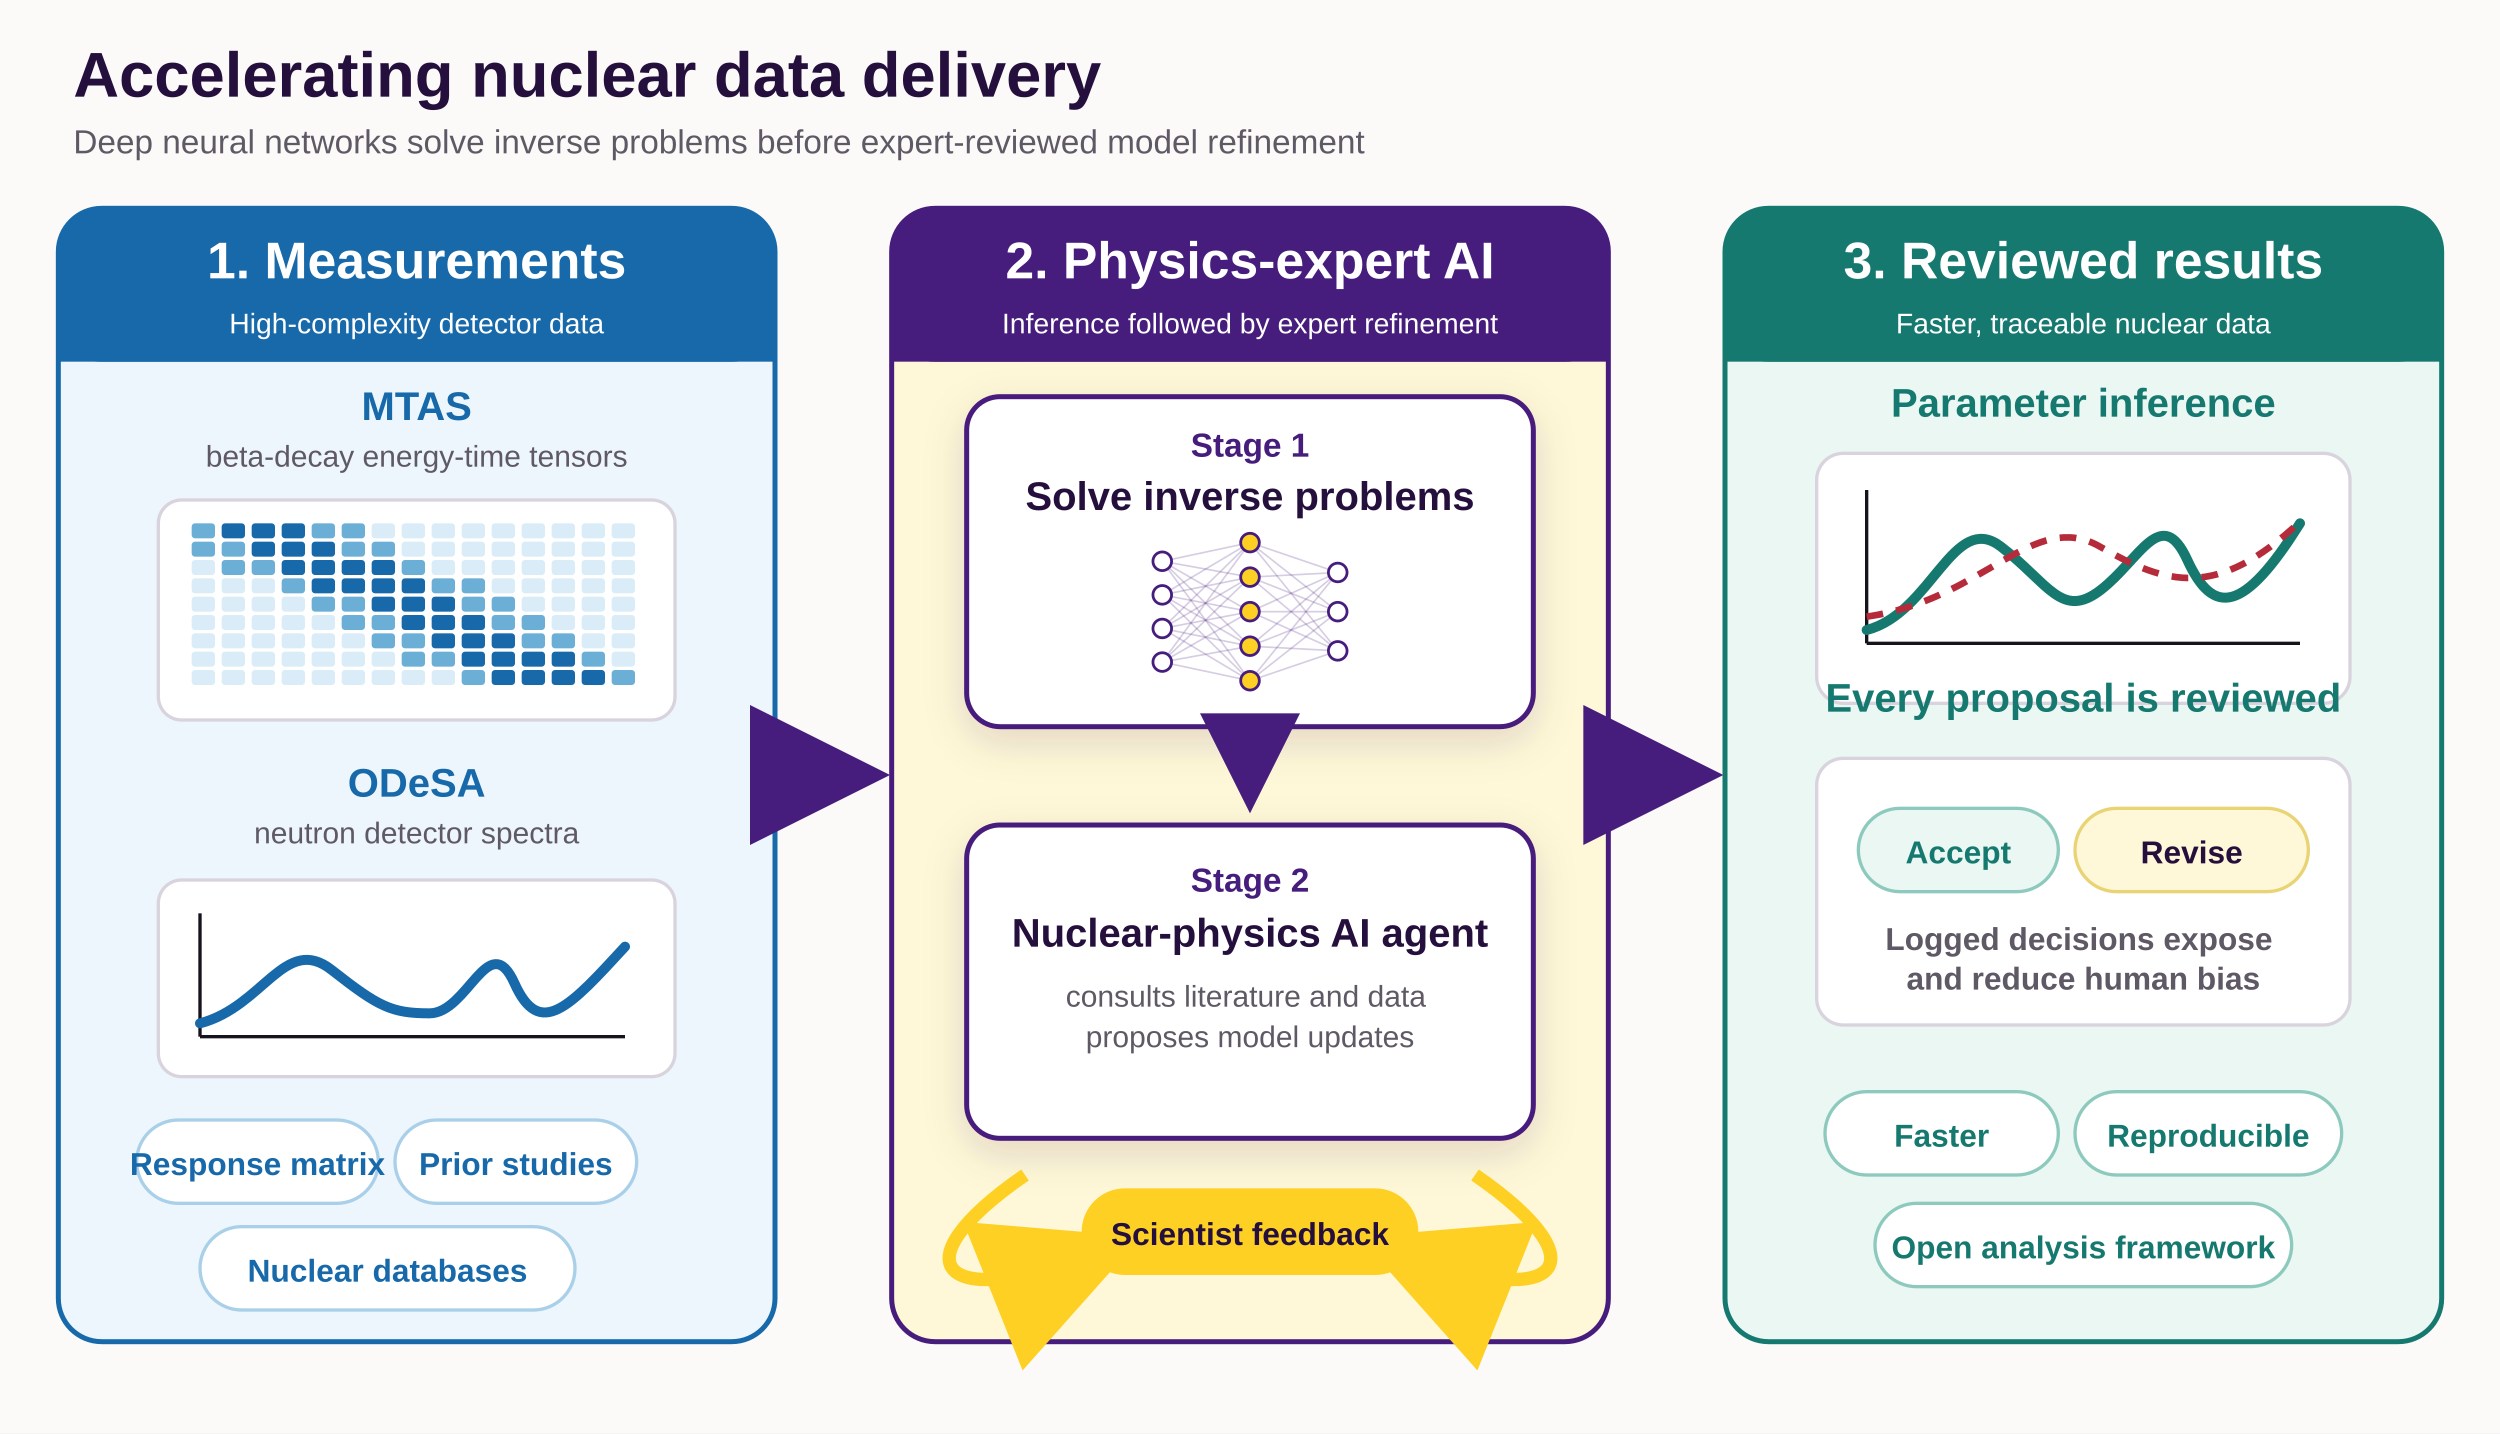
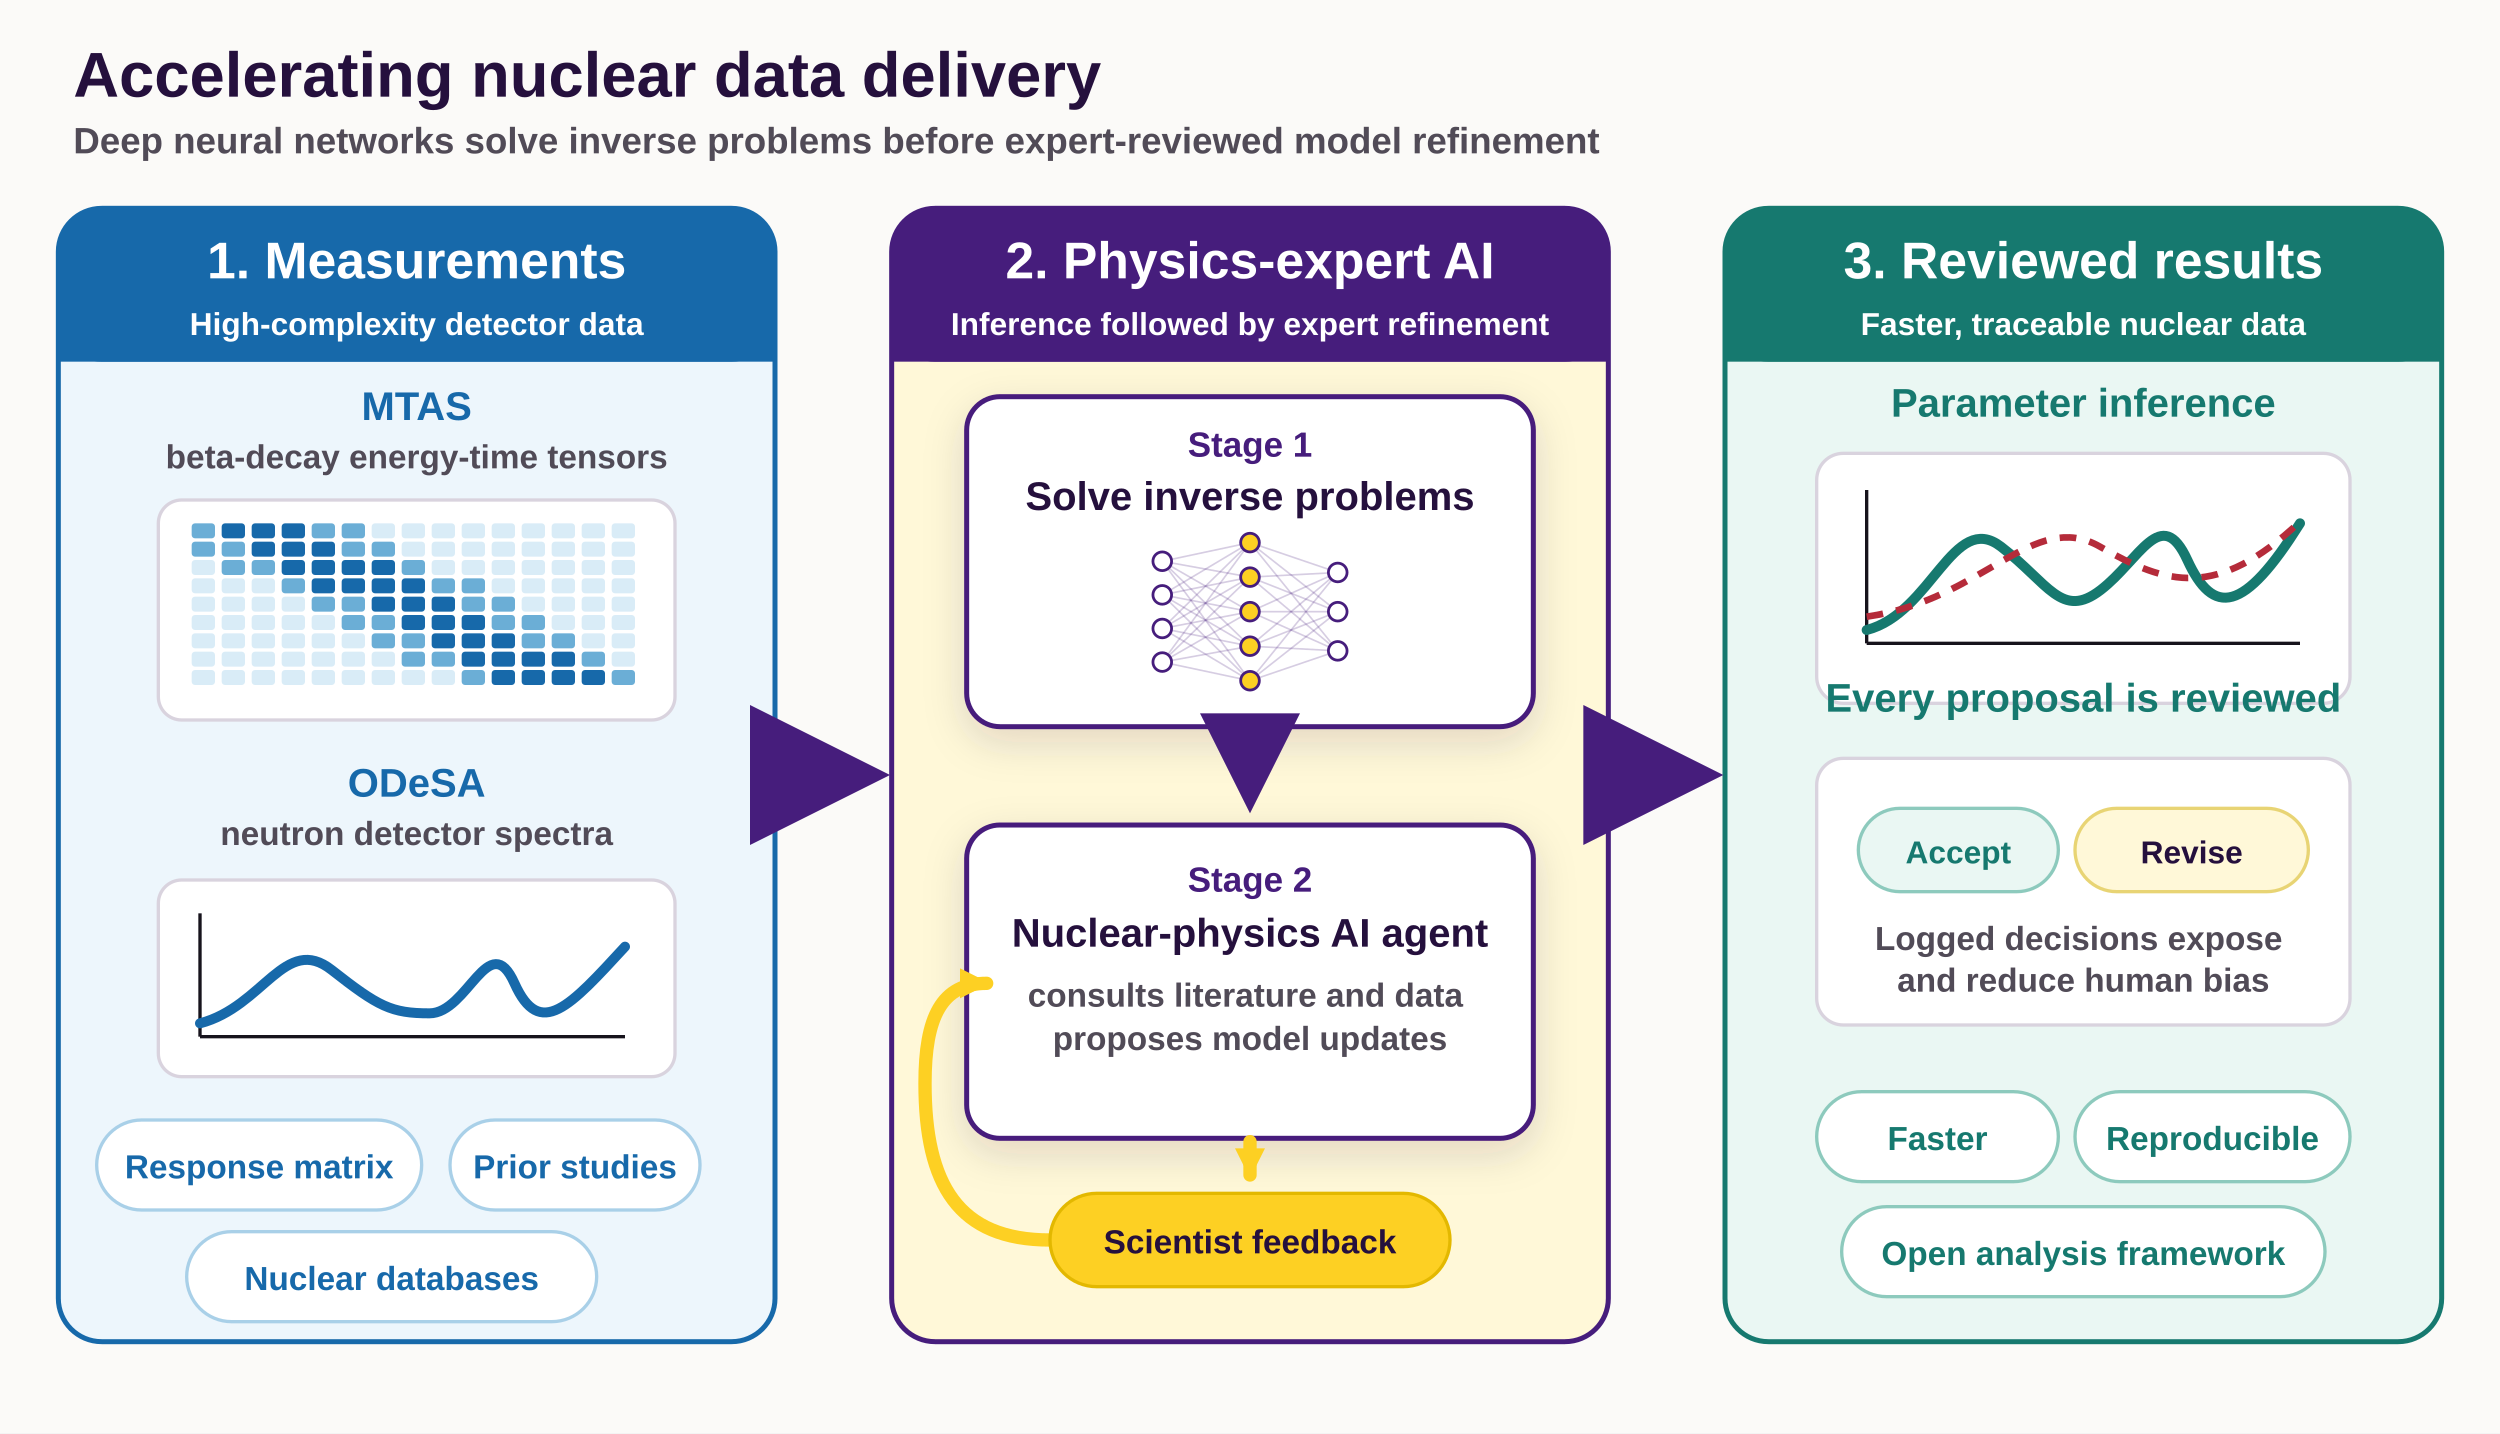
<svg xmlns="http://www.w3.org/2000/svg" viewBox="0 0 1500 860" role="img" aria-labelledby="title desc">
  <defs>
    <marker id="arrow" markerWidth="12" markerHeight="12" refX="10" refY="6" orient="auto">
      <path d="M0,0 L12,6 L0,12 z" fill="#461D7C" />
    </marker>
-     <marker id="arrowGold" markerWidth="12" markerHeight="12" refX="10" refY="6" orient="auto">
-       <path d="M0,0 L12,6 L0,12 z" fill="#FDD023" />
+     <marker id="arrowGold" markerWidth="18" markerHeight="18" refX="16" refY="9" orient="auto" markerUnits="userSpaceOnUse" viewBox="0 0 18 18">
+       <path d="M0,0 L18,9 L0,18 z" fill="#FDD023" />
    </marker>
    <linearGradient id="network" x1="0" x2="1">
      <stop offset="0" stop-color="#1769AA" />
      <stop offset="1" stop-color="#461D7C" />
    </linearGradient>
    <filter id="shadow" x="-20%" y="-20%" width="140%" height="140%">
      <feDropShadow dx="0" dy="8" stdDeviation="12" flood-color="#25103D" flood-opacity="0.14" />
    </filter>
  </defs>
  <rect width="1500" height="860" fill="#FBFAF8" />
  <text x="44" y="58" font-family="Arial, Helvetica, sans-serif" font-size="38" font-weight="850" fill="#25103D" text-anchor="start">Accelerating nuclear data delivery</text>
-   <text x="44" y="92" font-family="Arial, Helvetica, sans-serif" font-size="20" font-weight="500" fill="#5F5965" text-anchor="start">Deep neural networks solve inverse problems before expert-reviewed model refinement</text>
+   <text x="44" y="92" font-family="Arial, Helvetica, sans-serif" font-size="22" font-weight="600" fill="#514B57" text-anchor="start">Deep neural networks solve inverse problems before expert-reviewed model refinement</text>
  <rect x="35" y="125" width="430" height="680" rx="26" fill="#EDF6FC" stroke="#1769AA" stroke-width="3" />
  <rect x="35" y="125" width="430" height="92" rx="26" fill="#1769AA" />
  <rect x="35" y="191" width="430" height="26" fill="#1769AA" />
  <text x="250" y="167" font-family="Arial, Helvetica, sans-serif" font-size="31" font-weight="800" fill="#FFFFFF" text-anchor="middle">1. Measurements</text>
-   <text x="250" y="200" font-family="Arial, Helvetica, sans-serif" font-size="17" font-weight="500" fill="#FFFFFF" text-anchor="middle">High-complexity detector data</text>
+   <text x="250" y="201" font-family="Arial, Helvetica, sans-serif" font-size="19" font-weight="600" fill="#FFFFFF" text-anchor="middle">High-complexity detector data</text>
  <rect x="535" y="125" width="430" height="680" rx="26" fill="#FFF8D8" stroke="#461D7C" stroke-width="3" />
  <rect x="535" y="125" width="430" height="92" rx="26" fill="#461D7C" />
  <rect x="535" y="191" width="430" height="26" fill="#461D7C" />
  <text x="750" y="167" font-family="Arial, Helvetica, sans-serif" font-size="31" font-weight="800" fill="#FFFFFF" text-anchor="middle">2. Physics-expert AI</text>
-   <text x="750" y="200" font-family="Arial, Helvetica, sans-serif" font-size="17" font-weight="500" fill="#FFFFFF" text-anchor="middle">Inference followed by expert refinement</text>
+   <text x="750" y="201" font-family="Arial, Helvetica, sans-serif" font-size="19" font-weight="600" fill="#FFFFFF" text-anchor="middle">Inference followed by expert refinement</text>
  <rect x="1035" y="125" width="430" height="680" rx="26" fill="#EAF7F3" stroke="#16796F" stroke-width="3" />
  <rect x="1035" y="125" width="430" height="92" rx="26" fill="#16796F" />
  <rect x="1035" y="191" width="430" height="26" fill="#16796F" />
  <text x="1250" y="167" font-family="Arial, Helvetica, sans-serif" font-size="31" font-weight="800" fill="#FFFFFF" text-anchor="middle">3. Reviewed results</text>
-   <text x="1250" y="200" font-family="Arial, Helvetica, sans-serif" font-size="17" font-weight="500" fill="#FFFFFF" text-anchor="middle">Faster, traceable nuclear data</text>
+   <text x="1250" y="201" font-family="Arial, Helvetica, sans-serif" font-size="19" font-weight="600" fill="#FFFFFF" text-anchor="middle">Faster, traceable nuclear data</text>
  <path d="M472 465 H520" stroke="#461D7C" stroke-width="7" marker-end="url(#arrow)" />
  <path d="M972 465 H1020" stroke="#461D7C" stroke-width="7" marker-end="url(#arrow)" />
  <text x="250" y="252" font-family="Arial, Helvetica, sans-serif" font-size="24" font-weight="800" fill="#1769AA" text-anchor="middle">MTAS</text>
-   <text x="250" y="280" font-family="Arial, Helvetica, sans-serif" font-size="18" font-weight="500" fill="#5F5965" text-anchor="middle">beta-decay energy-time tensors</text>
+   <text x="250" y="281" font-family="Arial, Helvetica, sans-serif" font-size="20" font-weight="600" fill="#514B57" text-anchor="middle">beta-decay energy-time tensors</text>
  <rect x="95" y="300" width="310" height="132" rx="14" fill="#FFFFFF" stroke="#D9D3DE" stroke-width="2" />
  <rect x="115" y="314" width="14" height="9" rx="2" fill="#6BAED6" />
  <rect x="133" y="314" width="14" height="9" rx="2" fill="#1769AA" />
  <rect x="151" y="314" width="14" height="9" rx="2" fill="#1769AA" />
  <rect x="169" y="314" width="14" height="9" rx="2" fill="#1769AA" />
  <rect x="187" y="314" width="14" height="9" rx="2" fill="#6BAED6" />
  <rect x="205" y="314" width="14" height="9" rx="2" fill="#6BAED6" />
  <rect x="223" y="314" width="14" height="9" rx="2" fill="#D9ECF7" />
  <rect x="241" y="314" width="14" height="9" rx="2" fill="#D9ECF7" />
  <rect x="259" y="314" width="14" height="9" rx="2" fill="#D9ECF7" />
  <rect x="277" y="314" width="14" height="9" rx="2" fill="#D9ECF7" />
  <rect x="295" y="314" width="14" height="9" rx="2" fill="#D9ECF7" />
  <rect x="313" y="314" width="14" height="9" rx="2" fill="#D9ECF7" />
  <rect x="331" y="314" width="14" height="9" rx="2" fill="#D9ECF7" />
  <rect x="349" y="314" width="14" height="9" rx="2" fill="#D9ECF7" />
  <rect x="367" y="314" width="14" height="9" rx="2" fill="#D9ECF7" />
  <rect x="115" y="325" width="14" height="9" rx="2" fill="#6BAED6" />
  <rect x="133" y="325" width="14" height="9" rx="2" fill="#6BAED6" />
  <rect x="151" y="325" width="14" height="9" rx="2" fill="#1769AA" />
  <rect x="169" y="325" width="14" height="9" rx="2" fill="#1769AA" />
  <rect x="187" y="325" width="14" height="9" rx="2" fill="#1769AA" />
  <rect x="205" y="325" width="14" height="9" rx="2" fill="#6BAED6" />
  <rect x="223" y="325" width="14" height="9" rx="2" fill="#6BAED6" />
  <rect x="241" y="325" width="14" height="9" rx="2" fill="#D9ECF7" />
  <rect x="259" y="325" width="14" height="9" rx="2" fill="#D9ECF7" />
  <rect x="277" y="325" width="14" height="9" rx="2" fill="#D9ECF7" />
  <rect x="295" y="325" width="14" height="9" rx="2" fill="#D9ECF7" />
  <rect x="313" y="325" width="14" height="9" rx="2" fill="#D9ECF7" />
  <rect x="331" y="325" width="14" height="9" rx="2" fill="#D9ECF7" />
  <rect x="349" y="325" width="14" height="9" rx="2" fill="#D9ECF7" />
  <rect x="367" y="325" width="14" height="9" rx="2" fill="#D9ECF7" />
  <rect x="115" y="336" width="14" height="9" rx="2" fill="#D9ECF7" />
  <rect x="133" y="336" width="14" height="9" rx="2" fill="#6BAED6" />
  <rect x="151" y="336" width="14" height="9" rx="2" fill="#6BAED6" />
  <rect x="169" y="336" width="14" height="9" rx="2" fill="#1769AA" />
  <rect x="187" y="336" width="14" height="9" rx="2" fill="#1769AA" />
  <rect x="205" y="336" width="14" height="9" rx="2" fill="#1769AA" />
  <rect x="223" y="336" width="14" height="9" rx="2" fill="#1769AA" />
  <rect x="241" y="336" width="14" height="9" rx="2" fill="#6BAED6" />
  <rect x="259" y="336" width="14" height="9" rx="2" fill="#D9ECF7" />
  <rect x="277" y="336" width="14" height="9" rx="2" fill="#D9ECF7" />
  <rect x="295" y="336" width="14" height="9" rx="2" fill="#D9ECF7" />
  <rect x="313" y="336" width="14" height="9" rx="2" fill="#D9ECF7" />
  <rect x="331" y="336" width="14" height="9" rx="2" fill="#D9ECF7" />
  <rect x="349" y="336" width="14" height="9" rx="2" fill="#D9ECF7" />
  <rect x="367" y="336" width="14" height="9" rx="2" fill="#D9ECF7" />
  <rect x="115" y="347" width="14" height="9" rx="2" fill="#D9ECF7" />
  <rect x="133" y="347" width="14" height="9" rx="2" fill="#D9ECF7" />
  <rect x="151" y="347" width="14" height="9" rx="2" fill="#D9ECF7" />
  <rect x="169" y="347" width="14" height="9" rx="2" fill="#6BAED6" />
  <rect x="187" y="347" width="14" height="9" rx="2" fill="#1769AA" />
  <rect x="205" y="347" width="14" height="9" rx="2" fill="#1769AA" />
  <rect x="223" y="347" width="14" height="9" rx="2" fill="#1769AA" />
  <rect x="241" y="347" width="14" height="9" rx="2" fill="#1769AA" />
  <rect x="259" y="347" width="14" height="9" rx="2" fill="#6BAED6" />
  <rect x="277" y="347" width="14" height="9" rx="2" fill="#6BAED6" />
  <rect x="295" y="347" width="14" height="9" rx="2" fill="#D9ECF7" />
  <rect x="313" y="347" width="14" height="9" rx="2" fill="#D9ECF7" />
  <rect x="331" y="347" width="14" height="9" rx="2" fill="#D9ECF7" />
  <rect x="349" y="347" width="14" height="9" rx="2" fill="#D9ECF7" />
  <rect x="367" y="347" width="14" height="9" rx="2" fill="#D9ECF7" />
  <rect x="115" y="358" width="14" height="9" rx="2" fill="#D9ECF7" />
  <rect x="133" y="358" width="14" height="9" rx="2" fill="#D9ECF7" />
  <rect x="151" y="358" width="14" height="9" rx="2" fill="#D9ECF7" />
  <rect x="169" y="358" width="14" height="9" rx="2" fill="#D9ECF7" />
  <rect x="187" y="358" width="14" height="9" rx="2" fill="#6BAED6" />
  <rect x="205" y="358" width="14" height="9" rx="2" fill="#6BAED6" />
  <rect x="223" y="358" width="14" height="9" rx="2" fill="#1769AA" />
  <rect x="241" y="358" width="14" height="9" rx="2" fill="#1769AA" />
  <rect x="259" y="358" width="14" height="9" rx="2" fill="#1769AA" />
  <rect x="277" y="358" width="14" height="9" rx="2" fill="#6BAED6" />
  <rect x="295" y="358" width="14" height="9" rx="2" fill="#6BAED6" />
  <rect x="313" y="358" width="14" height="9" rx="2" fill="#D9ECF7" />
  <rect x="331" y="358" width="14" height="9" rx="2" fill="#D9ECF7" />
  <rect x="349" y="358" width="14" height="9" rx="2" fill="#D9ECF7" />
  <rect x="367" y="358" width="14" height="9" rx="2" fill="#D9ECF7" />
  <rect x="115" y="369" width="14" height="9" rx="2" fill="#D9ECF7" />
  <rect x="133" y="369" width="14" height="9" rx="2" fill="#D9ECF7" />
  <rect x="151" y="369" width="14" height="9" rx="2" fill="#D9ECF7" />
  <rect x="169" y="369" width="14" height="9" rx="2" fill="#D9ECF7" />
  <rect x="187" y="369" width="14" height="9" rx="2" fill="#D9ECF7" />
  <rect x="205" y="369" width="14" height="9" rx="2" fill="#6BAED6" />
  <rect x="223" y="369" width="14" height="9" rx="2" fill="#6BAED6" />
  <rect x="241" y="369" width="14" height="9" rx="2" fill="#1769AA" />
  <rect x="259" y="369" width="14" height="9" rx="2" fill="#1769AA" />
  <rect x="277" y="369" width="14" height="9" rx="2" fill="#1769AA" />
  <rect x="295" y="369" width="14" height="9" rx="2" fill="#6BAED6" />
  <rect x="313" y="369" width="14" height="9" rx="2" fill="#6BAED6" />
  <rect x="331" y="369" width="14" height="9" rx="2" fill="#D9ECF7" />
  <rect x="349" y="369" width="14" height="9" rx="2" fill="#D9ECF7" />
  <rect x="367" y="369" width="14" height="9" rx="2" fill="#D9ECF7" />
  <rect x="115" y="380" width="14" height="9" rx="2" fill="#D9ECF7" />
  <rect x="133" y="380" width="14" height="9" rx="2" fill="#D9ECF7" />
  <rect x="151" y="380" width="14" height="9" rx="2" fill="#D9ECF7" />
  <rect x="169" y="380" width="14" height="9" rx="2" fill="#D9ECF7" />
  <rect x="187" y="380" width="14" height="9" rx="2" fill="#D9ECF7" />
  <rect x="205" y="380" width="14" height="9" rx="2" fill="#D9ECF7" />
  <rect x="223" y="380" width="14" height="9" rx="2" fill="#6BAED6" />
  <rect x="241" y="380" width="14" height="9" rx="2" fill="#6BAED6" />
  <rect x="259" y="380" width="14" height="9" rx="2" fill="#1769AA" />
  <rect x="277" y="380" width="14" height="9" rx="2" fill="#1769AA" />
  <rect x="295" y="380" width="14" height="9" rx="2" fill="#1769AA" />
  <rect x="313" y="380" width="14" height="9" rx="2" fill="#6BAED6" />
  <rect x="331" y="380" width="14" height="9" rx="2" fill="#6BAED6" />
  <rect x="349" y="380" width="14" height="9" rx="2" fill="#D9ECF7" />
  <rect x="367" y="380" width="14" height="9" rx="2" fill="#D9ECF7" />
  <rect x="115" y="391" width="14" height="9" rx="2" fill="#D9ECF7" />
  <rect x="133" y="391" width="14" height="9" rx="2" fill="#D9ECF7" />
  <rect x="151" y="391" width="14" height="9" rx="2" fill="#D9ECF7" />
  <rect x="169" y="391" width="14" height="9" rx="2" fill="#D9ECF7" />
  <rect x="187" y="391" width="14" height="9" rx="2" fill="#D9ECF7" />
  <rect x="205" y="391" width="14" height="9" rx="2" fill="#D9ECF7" />
  <rect x="223" y="391" width="14" height="9" rx="2" fill="#D9ECF7" />
  <rect x="241" y="391" width="14" height="9" rx="2" fill="#6BAED6" />
  <rect x="259" y="391" width="14" height="9" rx="2" fill="#6BAED6" />
  <rect x="277" y="391" width="14" height="9" rx="2" fill="#1769AA" />
  <rect x="295" y="391" width="14" height="9" rx="2" fill="#1769AA" />
  <rect x="313" y="391" width="14" height="9" rx="2" fill="#1769AA" />
  <rect x="331" y="391" width="14" height="9" rx="2" fill="#1769AA" />
  <rect x="349" y="391" width="14" height="9" rx="2" fill="#6BAED6" />
  <rect x="367" y="391" width="14" height="9" rx="2" fill="#D9ECF7" />
  <rect x="115" y="402" width="14" height="9" rx="2" fill="#D9ECF7" />
  <rect x="133" y="402" width="14" height="9" rx="2" fill="#D9ECF7" />
  <rect x="151" y="402" width="14" height="9" rx="2" fill="#D9ECF7" />
  <rect x="169" y="402" width="14" height="9" rx="2" fill="#D9ECF7" />
  <rect x="187" y="402" width="14" height="9" rx="2" fill="#D9ECF7" />
  <rect x="205" y="402" width="14" height="9" rx="2" fill="#D9ECF7" />
  <rect x="223" y="402" width="14" height="9" rx="2" fill="#D9ECF7" />
  <rect x="241" y="402" width="14" height="9" rx="2" fill="#D9ECF7" />
  <rect x="259" y="402" width="14" height="9" rx="2" fill="#D9ECF7" />
  <rect x="277" y="402" width="14" height="9" rx="2" fill="#6BAED6" />
  <rect x="295" y="402" width="14" height="9" rx="2" fill="#1769AA" />
  <rect x="313" y="402" width="14" height="9" rx="2" fill="#1769AA" />
  <rect x="331" y="402" width="14" height="9" rx="2" fill="#1769AA" />
  <rect x="349" y="402" width="14" height="9" rx="2" fill="#1769AA" />
  <rect x="367" y="402" width="14" height="9" rx="2" fill="#6BAED6" />
  <text x="250" y="478" font-family="Arial, Helvetica, sans-serif" font-size="24" font-weight="800" fill="#1769AA" text-anchor="middle">ODeSA</text>
-   <text x="250" y="506" font-family="Arial, Helvetica, sans-serif" font-size="18" font-weight="500" fill="#5F5965" text-anchor="middle">neutron detector spectra</text>
+   <text x="250" y="507" font-family="Arial, Helvetica, sans-serif" font-size="20" font-weight="600" fill="#514B57" text-anchor="middle">neutron detector spectra</text>
  <rect x="95" y="528" width="310" height="118" rx="14" fill="#FFFFFF" stroke="#D9D3DE" stroke-width="2" />
  <line x1="120" y1="622" x2="375" y2="622" stroke="#17131C" stroke-width="2" />
  <line x1="120" y1="548" x2="120" y2="622" stroke="#17131C" stroke-width="2" />
  <path d="M120 614 C 158.25 604, 171 560, 199.05 582 S 234.75 608, 257.7 608 S 293.4 556, 308.7 590 S 341.85 604, 375 568" fill="none" stroke="#1769AA" stroke-width="6" stroke-linecap="round" />
-   <rect x="82" y="672" width="145" height="50" rx="25" fill="#FFFFFF" stroke="#A9D0E8" stroke-width="2" />
-   <text x="154.5" y="705" font-family="Arial, Helvetica, sans-serif" font-size="19" font-weight="700" fill="#1769AA" text-anchor="middle">Response matrix</text>
-   <rect x="237" y="672" width="145" height="50" rx="25" fill="#FFFFFF" stroke="#A9D0E8" stroke-width="2" />
-   <text x="309.5" y="705" font-family="Arial, Helvetica, sans-serif" font-size="19" font-weight="700" fill="#1769AA" text-anchor="middle">Prior studies</text>
-   <rect x="120" y="736" width="225" height="50" rx="25" fill="#FFFFFF" stroke="#A9D0E8" stroke-width="2" />
-   <text x="232.5" y="769" font-family="Arial, Helvetica, sans-serif" font-size="19" font-weight="700" fill="#1769AA" text-anchor="middle">Nuclear databases</text>
+   <rect x="58" y="672" width="195" height="54" rx="27" fill="#FFFFFF" stroke="#A9D0E8" stroke-width="2" />
+   <text x="155.5" y="707" font-family="Arial, Helvetica, sans-serif" font-size="20" font-weight="700" fill="#1769AA" text-anchor="middle">Response matrix</text>
+   <rect x="270" y="672" width="150" height="54" rx="27" fill="#FFFFFF" stroke="#A9D0E8" stroke-width="2" />
+   <text x="345" y="707" font-family="Arial, Helvetica, sans-serif" font-size="20" font-weight="700" fill="#1769AA" text-anchor="middle">Prior studies</text>
+   <rect x="112" y="739" width="246" height="54" rx="27" fill="#FFFFFF" stroke="#A9D0E8" stroke-width="2" />
+   <text x="235" y="774" font-family="Arial, Helvetica, sans-serif" font-size="20" font-weight="700" fill="#1769AA" text-anchor="middle">Nuclear databases</text>
  <rect x="580" y="238" width="340" height="198" rx="20" fill="#FFFFFF" stroke="#461D7C" stroke-width="3" filter="url(#shadow)" />
-   <text x="750" y="274" font-family="Arial, Helvetica, sans-serif" font-size="20" font-weight="800" fill="#461D7C" text-anchor="middle">Stage 1</text>
+   <text x="750" y="274" font-family="Arial, Helvetica, sans-serif" font-size="21" font-weight="800" fill="#461D7C" text-anchor="middle">Stage 1</text>
  <text x="750" y="306" font-family="Arial, Helvetica, sans-serif" font-size="24" font-weight="800" fill="#25103D" text-anchor="middle">Solve inverse problems</text>
  <line x1="697.36" y1="336.76" x2="750" y2="325.56" stroke="#461D7C" stroke-width="1.008" opacity="0.22" />
  <line x1="697.36" y1="336.76" x2="750" y2="346.28" stroke="#461D7C" stroke-width="1.008" opacity="0.22" />
  <line x1="697.36" y1="336.76" x2="750" y2="367" stroke="#461D7C" stroke-width="1.008" opacity="0.22" />
  <line x1="697.36" y1="336.76" x2="750" y2="387.72" stroke="#461D7C" stroke-width="1.008" opacity="0.22" />
  <line x1="697.36" y1="336.76" x2="750" y2="408.44" stroke="#461D7C" stroke-width="1.008" opacity="0.22" />
  <line x1="697.36" y1="356.92" x2="750" y2="325.56" stroke="#461D7C" stroke-width="1.008" opacity="0.22" />
  <line x1="697.36" y1="356.92" x2="750" y2="346.28" stroke="#461D7C" stroke-width="1.008" opacity="0.22" />
  <line x1="697.36" y1="356.92" x2="750" y2="367" stroke="#461D7C" stroke-width="1.008" opacity="0.22" />
  <line x1="697.36" y1="356.92" x2="750" y2="387.72" stroke="#461D7C" stroke-width="1.008" opacity="0.22" />
  <line x1="697.36" y1="356.92" x2="750" y2="408.44" stroke="#461D7C" stroke-width="1.008" opacity="0.22" />
  <line x1="697.36" y1="377.08" x2="750" y2="325.56" stroke="#461D7C" stroke-width="1.008" opacity="0.22" />
  <line x1="697.36" y1="377.08" x2="750" y2="346.28" stroke="#461D7C" stroke-width="1.008" opacity="0.22" />
  <line x1="697.36" y1="377.08" x2="750" y2="367" stroke="#461D7C" stroke-width="1.008" opacity="0.22" />
  <line x1="697.36" y1="377.08" x2="750" y2="387.72" stroke="#461D7C" stroke-width="1.008" opacity="0.22" />
  <line x1="697.36" y1="377.08" x2="750" y2="408.44" stroke="#461D7C" stroke-width="1.008" opacity="0.22" />
  <line x1="697.36" y1="397.24" x2="750" y2="325.56" stroke="#461D7C" stroke-width="1.008" opacity="0.22" />
  <line x1="697.36" y1="397.24" x2="750" y2="346.28" stroke="#461D7C" stroke-width="1.008" opacity="0.22" />
  <line x1="697.36" y1="397.24" x2="750" y2="367" stroke="#461D7C" stroke-width="1.008" opacity="0.22" />
  <line x1="697.36" y1="397.24" x2="750" y2="387.72" stroke="#461D7C" stroke-width="1.008" opacity="0.22" />
  <line x1="697.36" y1="397.24" x2="750" y2="408.44" stroke="#461D7C" stroke-width="1.008" opacity="0.22" />
  <line x1="750" y1="325.56" x2="802.64" y2="343.48" stroke="#461D7C" stroke-width="1.008" opacity="0.22" />
  <line x1="750" y1="325.56" x2="802.64" y2="367" stroke="#461D7C" stroke-width="1.008" opacity="0.22" />
  <line x1="750" y1="325.56" x2="802.64" y2="390.52" stroke="#461D7C" stroke-width="1.008" opacity="0.22" />
  <line x1="750" y1="346.28" x2="802.64" y2="343.48" stroke="#461D7C" stroke-width="1.008" opacity="0.22" />
  <line x1="750" y1="346.28" x2="802.64" y2="367" stroke="#461D7C" stroke-width="1.008" opacity="0.22" />
  <line x1="750" y1="346.28" x2="802.64" y2="390.52" stroke="#461D7C" stroke-width="1.008" opacity="0.22" />
  <line x1="750" y1="367" x2="802.64" y2="343.48" stroke="#461D7C" stroke-width="1.008" opacity="0.22" />
  <line x1="750" y1="367" x2="802.64" y2="367" stroke="#461D7C" stroke-width="1.008" opacity="0.22" />
  <line x1="750" y1="367" x2="802.64" y2="390.52" stroke="#461D7C" stroke-width="1.008" opacity="0.22" />
  <line x1="750" y1="387.72" x2="802.64" y2="343.48" stroke="#461D7C" stroke-width="1.008" opacity="0.22" />
  <line x1="750" y1="387.72" x2="802.64" y2="367" stroke="#461D7C" stroke-width="1.008" opacity="0.22" />
  <line x1="750" y1="387.72" x2="802.64" y2="390.52" stroke="#461D7C" stroke-width="1.008" opacity="0.22" />
  <line x1="750" y1="408.44" x2="802.64" y2="343.48" stroke="#461D7C" stroke-width="1.008" opacity="0.22" />
  <line x1="750" y1="408.44" x2="802.64" y2="367" stroke="#461D7C" stroke-width="1.008" opacity="0.22" />
  <line x1="750" y1="408.44" x2="802.64" y2="390.52" stroke="#461D7C" stroke-width="1.008" opacity="0.22" />
  <circle cx="697.36" cy="336.76" r="5.6" fill="#FFFFFF" stroke="#461D7C" stroke-width="1.68" />
  <circle cx="697.36" cy="356.92" r="5.6" fill="#FFFFFF" stroke="#461D7C" stroke-width="1.68" />
  <circle cx="697.36" cy="377.08" r="5.6" fill="#FFFFFF" stroke="#461D7C" stroke-width="1.68" />
  <circle cx="697.36" cy="397.24" r="5.6" fill="#FFFFFF" stroke="#461D7C" stroke-width="1.68" />
  <circle cx="750" cy="325.56" r="5.6" fill="#FDD023" stroke="#461D7C" stroke-width="1.68" />
  <circle cx="750" cy="346.28" r="5.6" fill="#FDD023" stroke="#461D7C" stroke-width="1.68" />
  <circle cx="750" cy="367" r="5.6" fill="#FDD023" stroke="#461D7C" stroke-width="1.68" />
  <circle cx="750" cy="387.72" r="5.6" fill="#FDD023" stroke="#461D7C" stroke-width="1.68" />
  <circle cx="750" cy="408.44" r="5.6" fill="#FDD023" stroke="#461D7C" stroke-width="1.68" />
  <circle cx="802.64" cy="343.48" r="5.6" fill="#FFFFFF" stroke="#461D7C" stroke-width="1.68" />
  <circle cx="802.64" cy="367" r="5.6" fill="#FFFFFF" stroke="#461D7C" stroke-width="1.68" />
  <circle cx="802.64" cy="390.52" r="5.6" fill="#FFFFFF" stroke="#461D7C" stroke-width="1.68" />
  <path d="M750 448 V478" stroke="#461D7C" stroke-width="5" marker-end="url(#arrow)" />
  <rect x="580" y="495" width="340" height="188" rx="20" fill="#FFFFFF" stroke="#461D7C" stroke-width="3" filter="url(#shadow)" />
-   <text x="750" y="535" font-family="Arial, Helvetica, sans-serif" font-size="20" font-weight="800" fill="#461D7C" text-anchor="middle">Stage 2</text>
+   <text x="750" y="535" font-family="Arial, Helvetica, sans-serif" font-size="21" font-weight="800" fill="#461D7C" text-anchor="middle">Stage 2</text>
  <text x="750" y="568" font-family="Arial, Helvetica, sans-serif" font-size="24" font-weight="800" fill="#25103D" text-anchor="middle">Nuclear-physics AI agent</text>
-   <text x="750" y="604" font-family="Arial, Helvetica, sans-serif" font-size="18" font-weight="500" fill="#5F5965" text-anchor="middle">
+   <text x="750" y="604" font-family="Arial, Helvetica, sans-serif" font-size="20" font-weight="600" fill="#514B57" text-anchor="middle">
    <tspan x="750" dy="0">consults literature and data</tspan>
-     <tspan x="750" dy="24.3">proposes model updates</tspan>
+     <tspan x="750" dy="26">proposes model updates</tspan>
  </text>
-   <path d="M885 705 C 965 760, 935 790, 830 748" fill="none" stroke="#FDD023" stroke-width="8" marker-end="url(#arrowGold)" />
-   <path d="M615 705 C 535 760, 565 790, 670 748" fill="none" stroke="#FDD023" stroke-width="8" marker-end="url(#arrowGold)" />
-   <rect x="650" y="714" width="200" height="50" rx="25" fill="#FDD023" stroke="#FDD023" stroke-width="2" />
-   <text x="750" y="747" font-family="Arial, Helvetica, sans-serif" font-size="19" font-weight="700" fill="#25103D" text-anchor="middle">Scientist feedback</text>
+   <path d="M750 685 V705" fill="none" stroke="#FDD023" stroke-width="8" stroke-linecap="round" marker-end="url(#arrowGold)" />
+   <path d="M630 744 C 575 744, 555 711, 555 650 C 555 610, 565 590, 592 590" fill="none" stroke="#FDD023" stroke-width="8" stroke-linecap="round" marker-end="url(#arrowGold)" />
+   <rect x="630" y="716" width="240" height="56" rx="28" fill="#FDD023" stroke="#E3B800" stroke-width="2" />
+   <text x="750" y="752" font-family="Arial, Helvetica, sans-serif" font-size="20" font-weight="750" fill="#25103D" text-anchor="middle">Scientist feedback</text>
  <text x="1250" y="250" font-family="Arial, Helvetica, sans-serif" font-size="24" font-weight="800" fill="#16796F" text-anchor="middle">Parameter inference</text>
  <rect x="1090" y="272" width="320" height="150" rx="16" fill="#FFFFFF" stroke="#D9D3DE" stroke-width="2" />
  <line x1="1120" y1="386" x2="1380" y2="386" stroke="#17131C" stroke-width="2" />
  <line x1="1120" y1="294" x2="1120" y2="386" stroke="#17131C" stroke-width="2" />
  <path d="M1120 378 C 1159 368, 1172 306, 1200.6 328 S 1237 372, 1260.4 354 S 1296.8 302, 1312.4 336 S 1346.2 368, 1380 314" fill="none" stroke="#16796F" stroke-width="6" stroke-linecap="round" />
  <path d="M1120 370 C 1190 360, 1220 305, 1260 328 S 1330 360, 1380 313" fill="none" stroke="#B52B3A" stroke-width="4" stroke-dasharray="10 8" />
  <text x="1250" y="427" font-family="Arial, Helvetica, sans-serif" font-size="24" font-weight="800" fill="#16796F" text-anchor="middle">Every proposal is reviewed</text>
  <rect x="1090" y="455" width="320" height="160" rx="16" fill="#FFFFFF" stroke="#D9D3DE" stroke-width="2" />
  <rect x="1115" y="485" width="120" height="50" rx="25" fill="#EAF7F3" stroke="#8DCABD" stroke-width="2" />
  <text x="1175" y="518" font-family="Arial, Helvetica, sans-serif" font-size="19" font-weight="700" fill="#16796F" text-anchor="middle">Accept</text>
  <rect x="1245" y="485" width="140" height="50" rx="25" fill="#FFF8D8" stroke="#E8D474" stroke-width="2" />
  <text x="1315" y="518" font-family="Arial, Helvetica, sans-serif" font-size="19" font-weight="700" fill="#25103D" text-anchor="middle">Revise</text>
-   <text x="1250" y="570" font-family="Arial, Helvetica, sans-serif" font-size="19" font-weight="600" fill="#5F5965" text-anchor="middle">
+   <text x="1250" y="570" font-family="Arial, Helvetica, sans-serif" font-size="20" font-weight="650" fill="#514B57" text-anchor="middle">
    <tspan x="1250" dy="0">Logged decisions expose</tspan>
-     <tspan x="1250" dy="23.75">and reduce human bias</tspan>
+     <tspan x="1250" dy="25">and reduce human bias</tspan>
  </text>
-   <rect x="1095" y="655" width="140" height="50" rx="25" fill="#FFFFFF" stroke="#8DCABD" stroke-width="2" />
-   <text x="1165" y="688" font-family="Arial, Helvetica, sans-serif" font-size="19" font-weight="700" fill="#16796F" text-anchor="middle">Faster</text>
-   <rect x="1245" y="655" width="160" height="50" rx="25" fill="#FFFFFF" stroke="#8DCABD" stroke-width="2" />
-   <text x="1325" y="688" font-family="Arial, Helvetica, sans-serif" font-size="19" font-weight="700" fill="#16796F" text-anchor="middle">Reproducible</text>
-   <rect x="1125" y="722" width="250" height="50" rx="25" fill="#FFFFFF" stroke="#8DCABD" stroke-width="2" />
-   <text x="1250" y="755" font-family="Arial, Helvetica, sans-serif" font-size="19" font-weight="700" fill="#16796F" text-anchor="middle">Open analysis framework</text>
+   <rect x="1090" y="655" width="145" height="54" rx="27" fill="#FFFFFF" stroke="#8DCABD" stroke-width="2" />
+   <text x="1162.5" y="690" font-family="Arial, Helvetica, sans-serif" font-size="20" font-weight="700" fill="#16796F" text-anchor="middle">Faster</text>
+   <rect x="1245" y="655" width="165" height="54" rx="27" fill="#FFFFFF" stroke="#8DCABD" stroke-width="2" />
+   <text x="1327.5" y="690" font-family="Arial, Helvetica, sans-serif" font-size="20" font-weight="700" fill="#16796F" text-anchor="middle">Reproducible</text>
+   <rect x="1105" y="724" width="290" height="54" rx="27" fill="#FFFFFF" stroke="#8DCABD" stroke-width="2" />
+   <text x="1250" y="759" font-family="Arial, Helvetica, sans-serif" font-size="20" font-weight="700" fill="#16796F" text-anchor="middle">Open analysis framework</text>
</svg>
